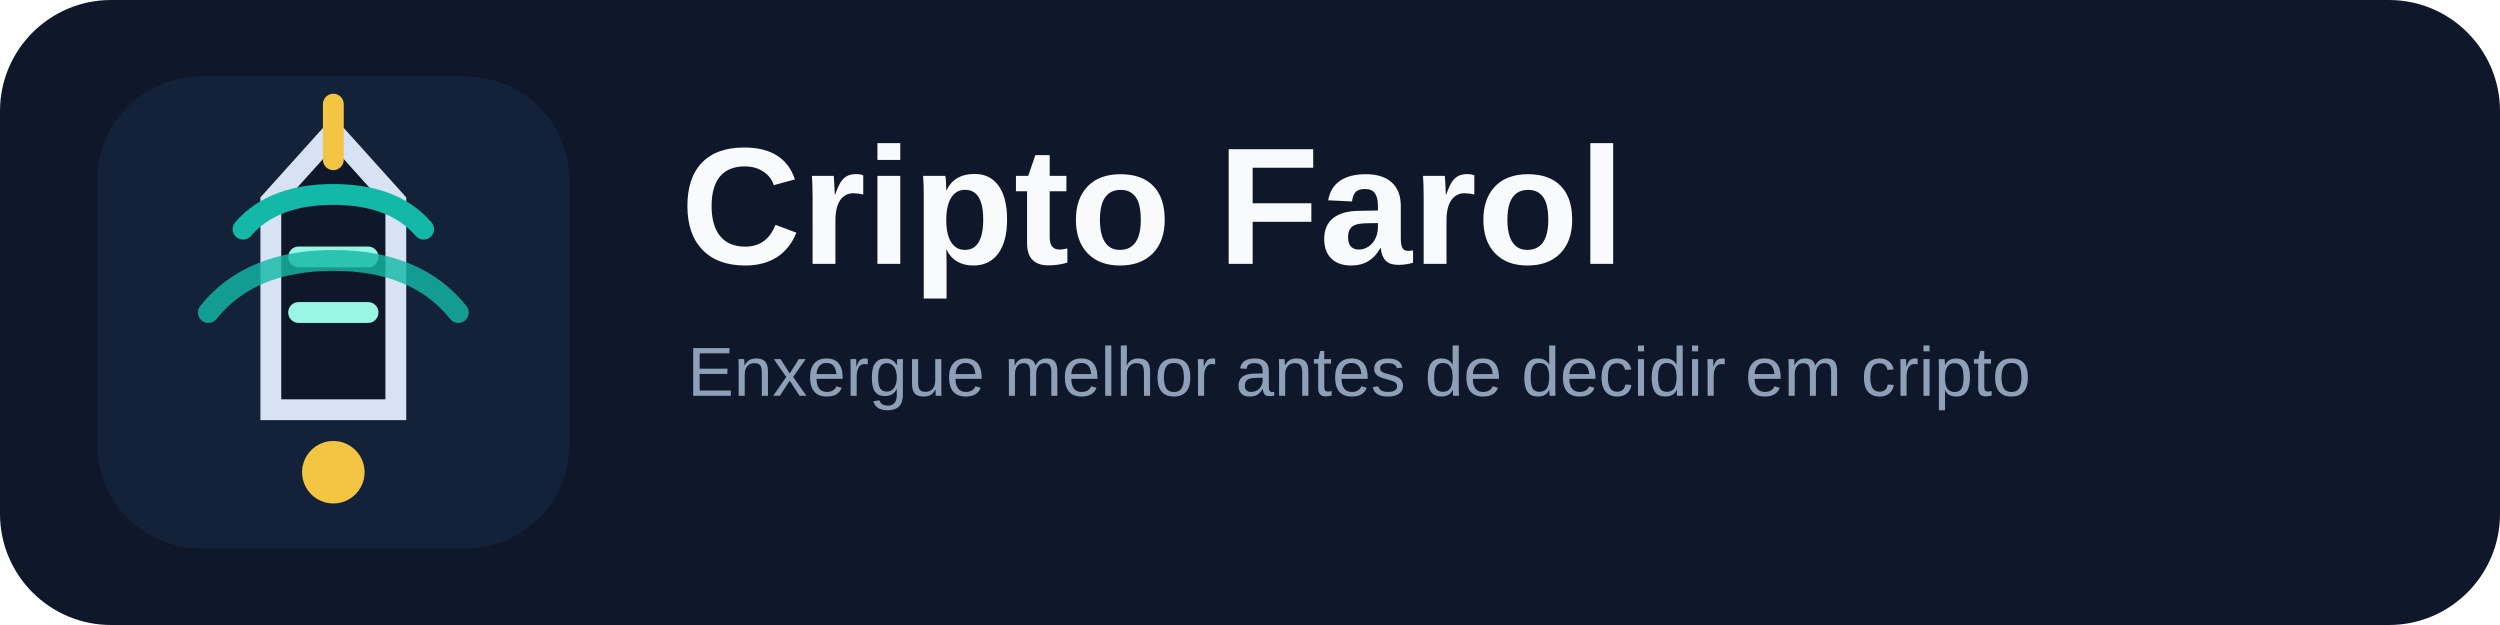
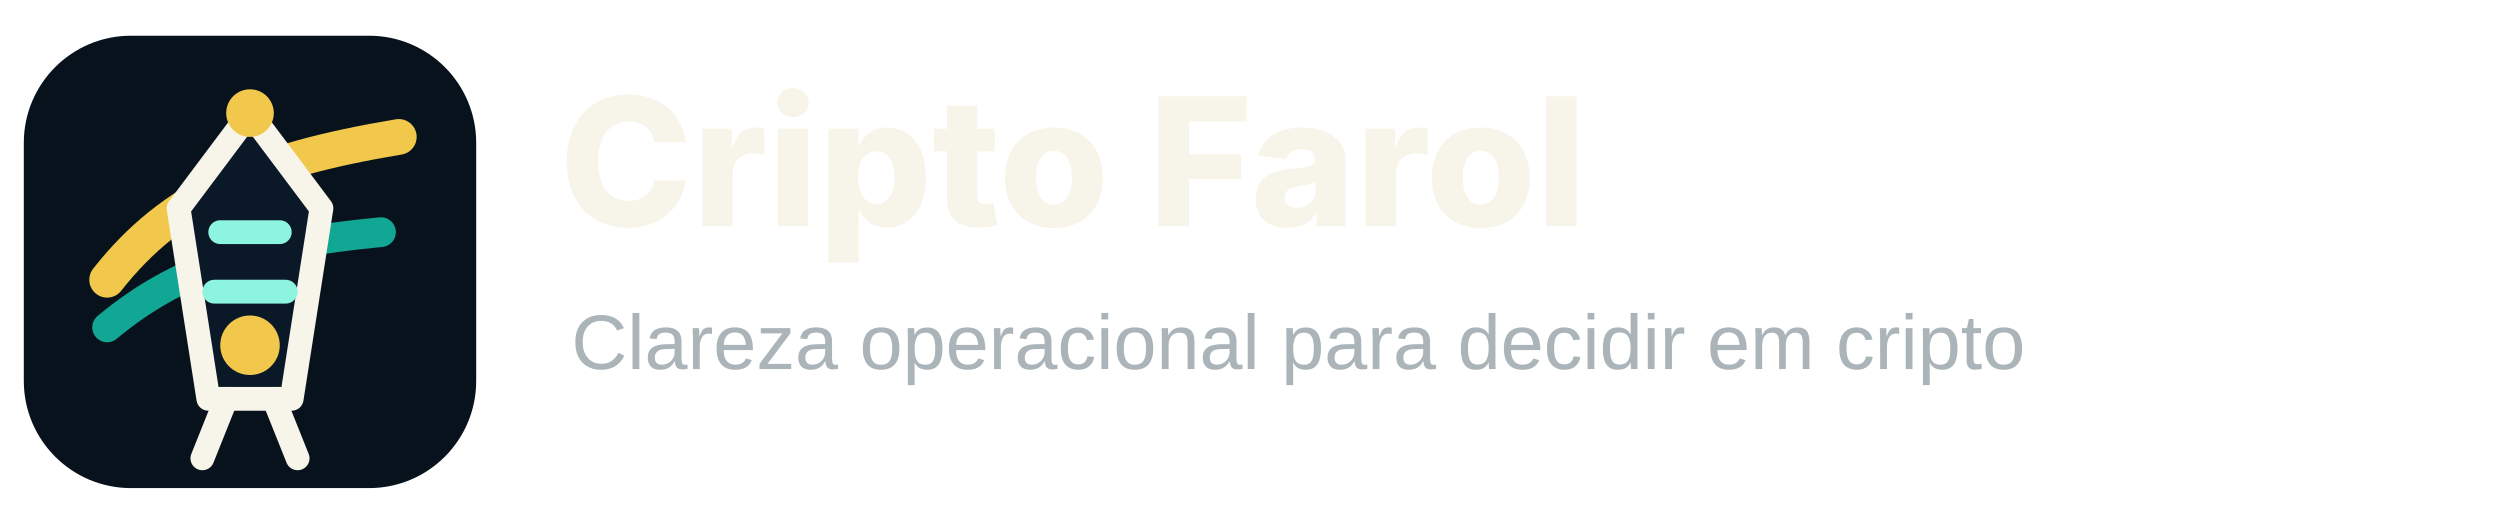
- <svg xmlns="http://www.w3.org/2000/svg" width="720" height="180" viewBox="0 0 720 180" fill="none">
-   <rect width="720" height="180" rx="32" fill="#0F172A" />
-   <g transform="translate(28 22)">
-     <rect width="136" height="136" rx="30" fill="#132238" />
-     <path d="M68 16L86 36V96H50V36L68 16Z" fill="#0F172A" stroke="#D7E3F4" stroke-width="6" />
-     <path d="M58 52H78" stroke="#99F6E4" stroke-width="6" stroke-linecap="round" />
-     <path d="M58 68H78" stroke="#99F6E4" stroke-width="6" stroke-linecap="round" />
-     <path d="M68 8V24" stroke="#F4C542" stroke-width="6" stroke-linecap="round" />
-     <path d="M42 44C48 37 57 34 68 34C79 34 88 37 94 44" stroke="#14B8A6" stroke-width="6" stroke-linecap="round" />
-     <path d="M32 68C40 58 52 53 68 53C84 53 96 58 104 68" stroke="#14B8A6" stroke-width="6" stroke-linecap="round" opacity="0.82" />
-     <circle cx="68" cy="114" r="9" fill="#F4C542" />
+ <svg xmlns="http://www.w3.org/2000/svg" width="420" height="88" viewBox="0 0 420 88" fill="none" role="img" aria-label="Cripto Farol">
+   <g transform="translate(4 6)">
+     <rect width="76" height="76" rx="18" fill="#07121D" />
+     <path d="M14 41C25 27 39 21 63 17" stroke="#F1C84C" stroke-width="6" stroke-linecap="round" />
+     <path d="M14 49C26 39 39 35 60 33" stroke="#13C8AE" stroke-width="5" stroke-linecap="round" opacity="0.82" />
+     <path d="M38 13L50 29L45 61H31L26 29L38 13Z" fill="#0B1827" stroke="#F7F4EA" stroke-width="4" stroke-linejoin="round" />
+     <path d="M33 33H43" stroke="#8DF4DF" stroke-width="4" stroke-linecap="round" />
+     <path d="M32 43H44" stroke="#8DF4DF" stroke-width="4" stroke-linecap="round" />
+     <path d="M34 61L30 71" stroke="#F7F4EA" stroke-width="4" stroke-linecap="round" />
+     <path d="M42 61L46 71" stroke="#F7F4EA" stroke-width="4" stroke-linecap="round" />
+     <circle cx="38" cy="13" r="4" fill="#F1C84C" />
+     <circle cx="38" cy="52" r="5" fill="#F1C84C" />
  </g>
-   <text x="196" y="76" fill="#F8FAFC" font-family="'Space Grotesk', Arial, sans-serif" font-size="48" font-weight="700" letter-spacing="0">Cripto Farol</text>
-   <text x="198" y="114" fill="#8EA0B8" font-family="'IBM Plex Sans', Arial, sans-serif" font-size="20" font-weight="500">Enxergue melhor antes de decidir em cripto</text>
+   <text x="94" y="38" fill="#F7F4EA" font-family="Inter, Arial, sans-serif" font-size="30" font-weight="800" letter-spacing="0">Cripto Farol</text>
+   <text x="96" y="62" fill="#AAB4B9" font-family="IBM Plex Sans, Arial, sans-serif" font-size="13" font-weight="500" letter-spacing="0">Clareza operacional para decidir em cripto</text>
</svg>
